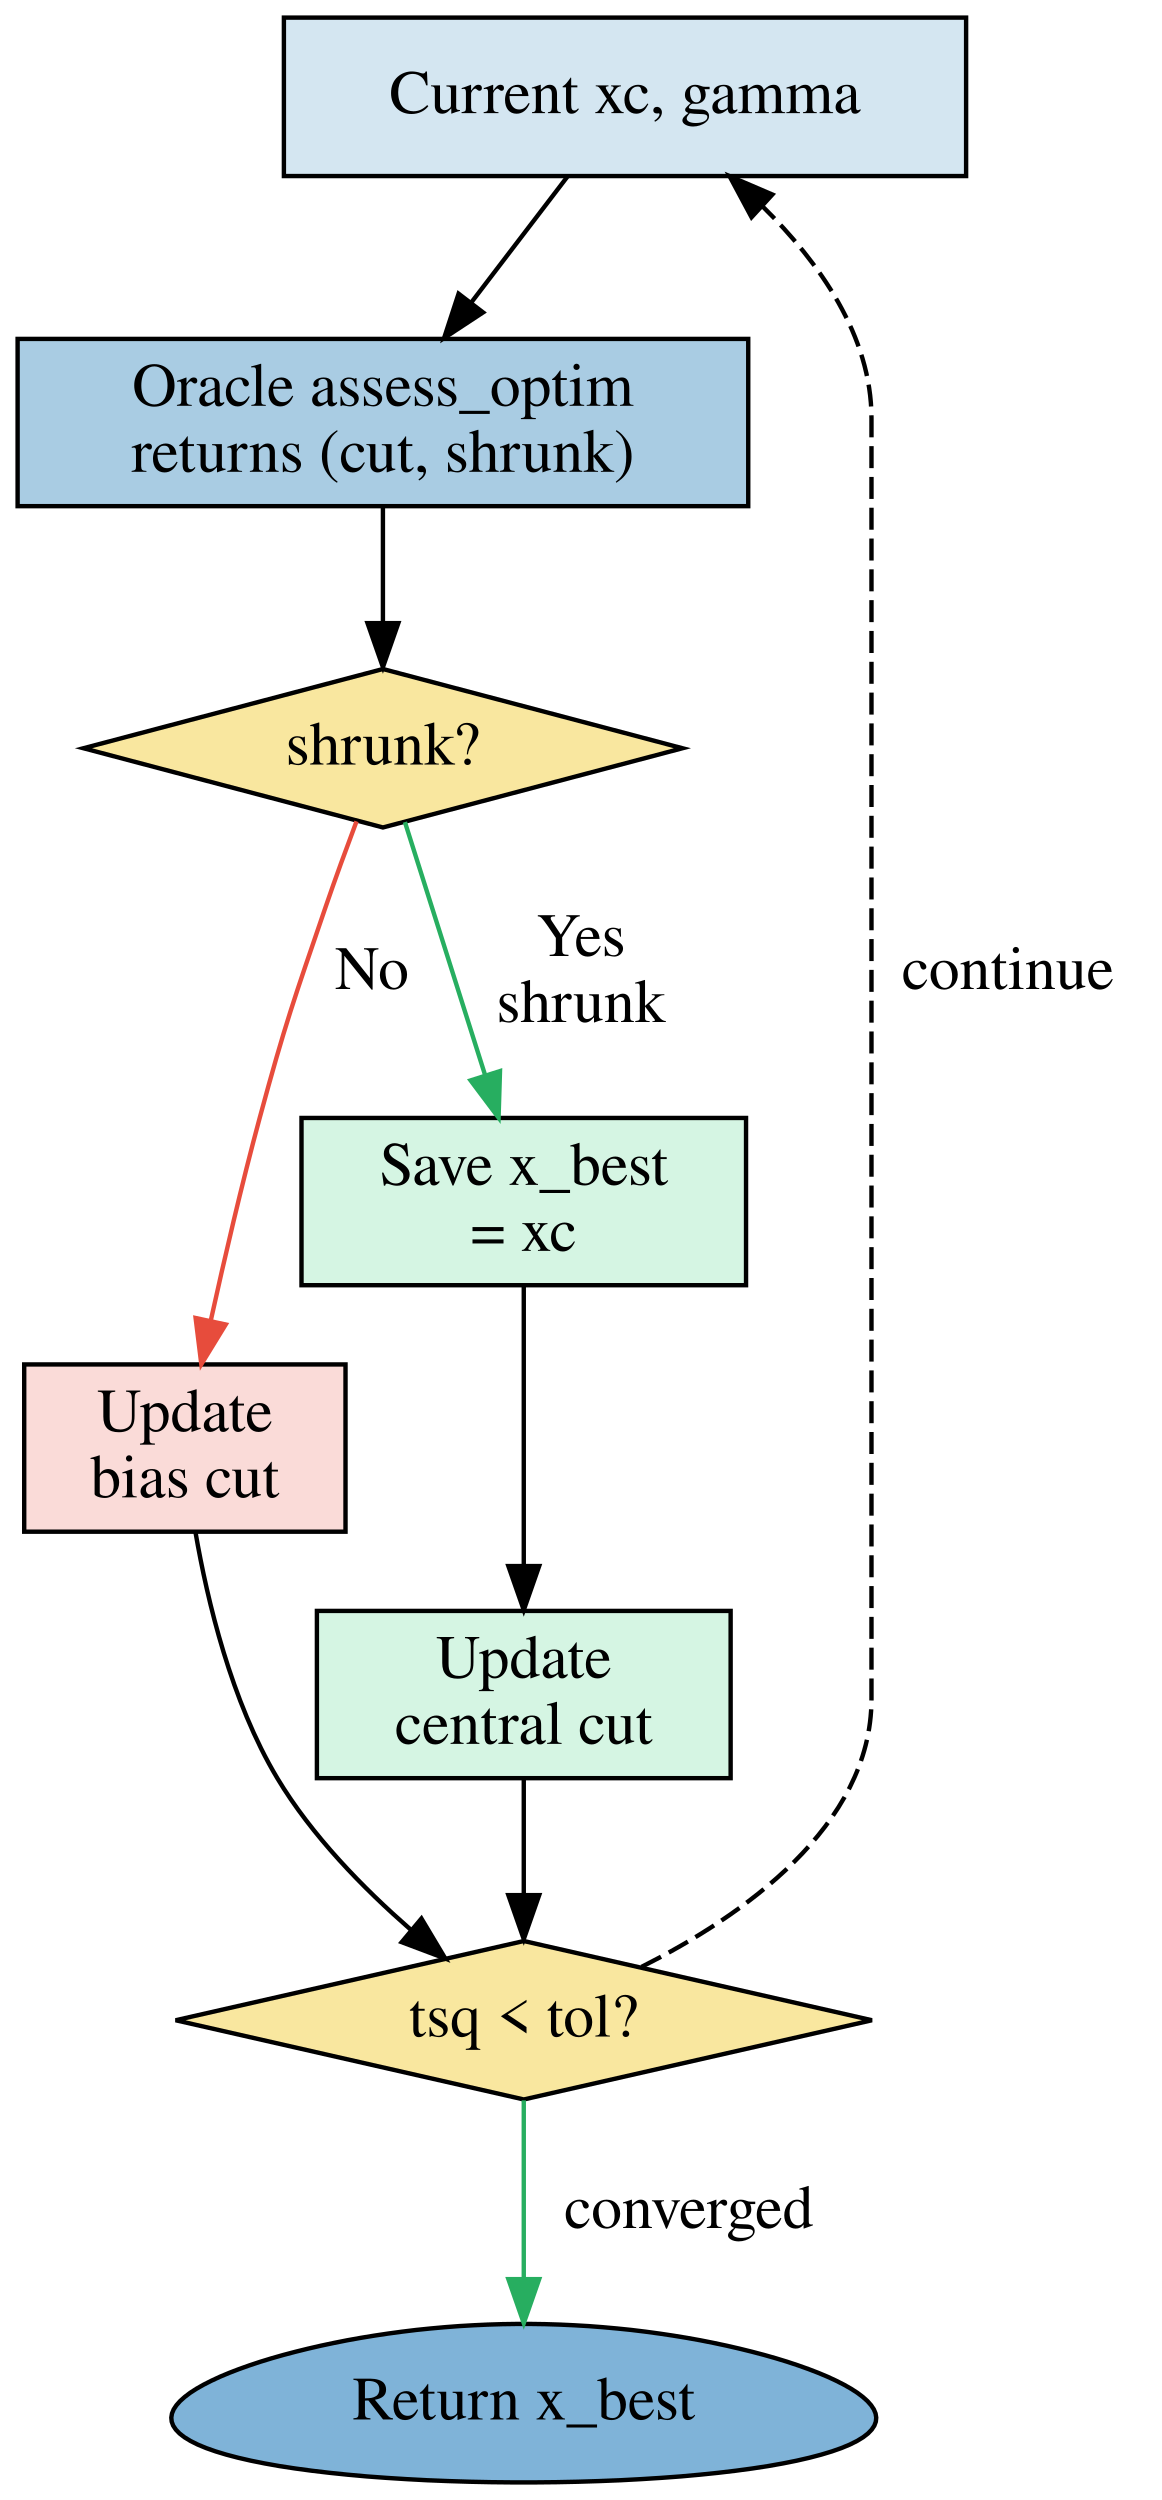
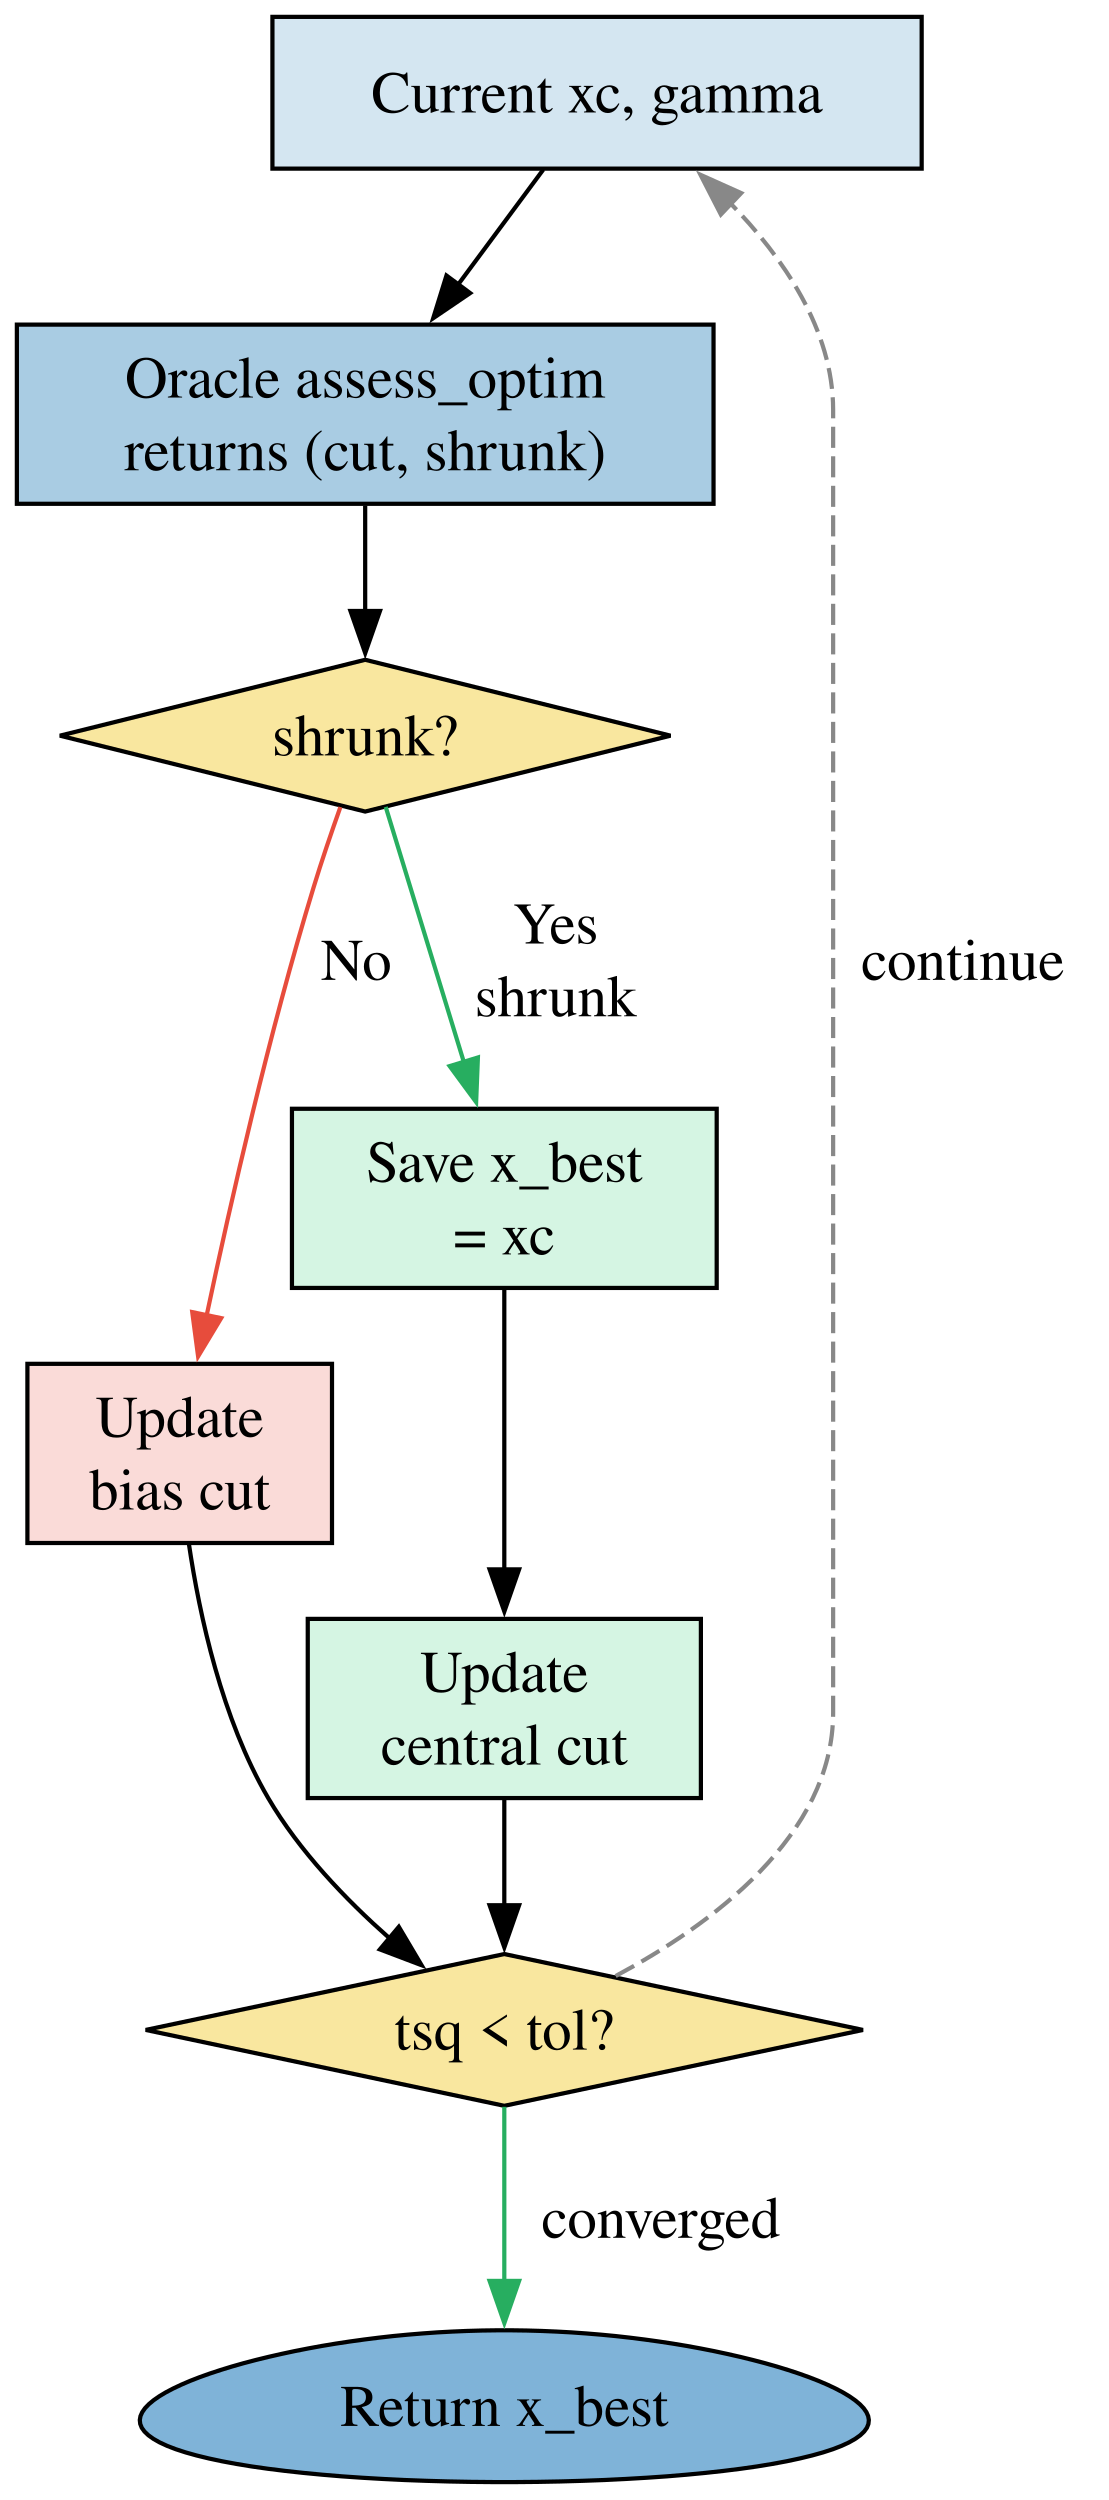
- <svg xmlns="http://www.w3.org/2000/svg" width="264pt" height="568pt" viewBox="0.00 0.00 264.00 568.00">
-   <g id="graph0" class="graph" transform="scale(1 1) rotate(0) translate(4 564)">
+ <svg xmlns="http://www.w3.org/2000/svg" width="263pt" height="593pt" viewBox="0.00 0.00 263.00 593.00">
+   <g id="graph0" class="graph" transform="scale(1 1) rotate(0) translate(4 588.75)">
    <g id="node1" class="node">
-       <polygon fill="#d4e6f1" stroke="black" points="215.5,-560 60.5,-560 60.5,-524 215.5,-524 215.5,-560" />
-       <text text-anchor="middle" x="138" y="-538.3" font-family="Times,serif" font-size="14.00">Current xc, gamma</text>
+       <polygon fill="#d4e6f1" stroke="black" points="214.62,-584.75 60.62,-584.75 60.62,-548.75 214.62,-548.75 214.62,-584.75" />
+       <text xml:space="preserve" text-anchor="middle" x="137.62" y="-562.08" font-family="Times,serif" font-size="14.00">Current xc, gamma</text>
    </g>
    <g id="node2" class="node">
-       <polygon fill="#a9cce3" stroke="black" points="166,-487 0,-487 0,-449 166,-449 166,-487" />
-       <text text-anchor="middle" x="83" y="-471.8" font-family="Times,serif" font-size="14.00">Oracle assess_optim</text>
-       <text text-anchor="middle" x="83" y="-456.8" font-family="Times,serif" font-size="14.00">returns (cut, shrunk)</text>
+       <polygon fill="#a9cce3" stroke="black" points="165.25,-511.75 0,-511.75 0,-469.25 165.25,-469.25 165.25,-511.75" />
+       <text xml:space="preserve" text-anchor="middle" x="82.62" y="-494.45" font-family="Times,serif" font-size="14.00">Oracle assess_optim</text>
+       <text xml:space="preserve" text-anchor="middle" x="82.62" y="-477.2" font-family="Times,serif" font-size="14.00">returns (cut, shrunk)</text>
    </g>
    <g id="edge1" class="edge">
-       <path fill="none" stroke="black" d="M124.97,-523.94C118.43,-515.38 110.37,-504.83 103.07,-495.27" />
-       <polygon fill="black" stroke="black" points="105.75,-493.02 96.9,-487.2 100.19,-497.27 105.75,-493.02" />
+       <path fill="none" stroke="black" d="M124.87,-548.53C118.82,-540.37 111.43,-530.38 104.53,-521.07" />
+       <polygon fill="black" stroke="black" points="107.52,-519.23 98.76,-513.28 101.9,-523.39 107.52,-519.23" />
    </g>
    <g id="node3" class="node">
-       <polygon fill="#f9e79f" stroke="black" points="83,-412 14.96,-394 83,-376 151.04,-394 83,-412" />
-       <text text-anchor="middle" x="83" y="-390.3" font-family="Times,serif" font-size="14.00">shrunk?</text>
+       <polygon fill="#f9e79f" stroke="black" points="82.62,-432.25 10.21,-414.25 82.62,-396.25 155.04,-414.25 82.62,-432.25" />
+       <text xml:space="preserve" text-anchor="middle" x="82.62" y="-409.57" font-family="Times,serif" font-size="14.00">shrunk?</text>
    </g>
    <g id="edge2" class="edge">
-       <path fill="none" stroke="black" d="M83,-448.83C83,-440.89 83,-431.41 83,-422.63" />
-       <polygon fill="black" stroke="black" points="86.5,-422.42 83,-412.42 79.5,-422.42 86.5,-422.42" />
+       <path fill="none" stroke="black" d="M82.62,-468.82C82.62,-461 82.62,-451.97 82.62,-443.57" />
+       <polygon fill="black" stroke="black" points="86.13,-443.83 82.63,-433.83 79.13,-443.83 86.13,-443.83" />
    </g>
    <g id="node5" class="node">
-       <polygon fill="#fadbd8" stroke="black" points="74.5,-254 1.5,-254 1.5,-216 74.5,-216 74.5,-254" />
-       <text text-anchor="middle" x="38" y="-238.8" font-family="Times,serif" font-size="14.00">Update</text>
-       <text text-anchor="middle" x="38" y="-223.8" font-family="Times,serif" font-size="14.00">bias cut</text>
+       <polygon fill="#fadbd8" stroke="black" points="74.75,-265.25 2.5,-265.25 2.5,-222.75 74.75,-222.75 74.75,-265.25" />
+       <text xml:space="preserve" text-anchor="middle" x="38.62" y="-247.95" font-family="Times,serif" font-size="14.00">Update</text>
+       <text xml:space="preserve" text-anchor="middle" x="38.62" y="-230.7" font-family="Times,serif" font-size="14.00">bias cut</text>
    </g>
    <g id="edge4" class="edge">
-       <path fill="none" stroke="#e74c3c" d="M77,-377.38C74.73,-371.35 72.18,-364.38 70,-358 62.77,-336.85 60.84,-331.57 55,-310 50.91,-294.89 46.96,-277.88 43.89,-263.98" />
-       <polygon fill="#e74c3c" stroke="#e74c3c" points="47.28,-263.07 41.74,-254.04 40.44,-264.55 47.28,-263.07" />
-       <text text-anchor="middle" x="80.5" y="-339.3" font-family="Times,serif" font-size="14.00">No</text>
+       <path fill="none" stroke="#e74c3c" d="M76.74,-397.31C74.63,-391.36 72.29,-384.53 70.38,-378.25 59.91,-343.97 50.76,-303.88 45.01,-276.69" />
+       <polygon fill="#e74c3c" stroke="#e74c3c" points="48.46,-276.09 42.99,-267.01 41.6,-277.52 48.46,-276.09" />
+       <text xml:space="preserve" text-anchor="middle" x="80.5" y="-356.32" font-family="Times,serif" font-size="14.00">No</text>
    </g>
    <g id="node6" class="node">
-       <polygon fill="#d5f5e3" stroke="black" points="165.5,-310 64.5,-310 64.5,-272 165.5,-272 165.5,-310" />
-       <text text-anchor="middle" x="115" y="-294.8" font-family="Times,serif" font-size="14.00">Save x_best</text>
-       <text text-anchor="middle" x="115" y="-279.8" font-family="Times,serif" font-size="14.00">= xc</text>
+       <polygon fill="#d5f5e3" stroke="black" points="166,-325.75 65.25,-325.75 65.25,-283.25 166,-283.25 166,-325.75" />
+       <text xml:space="preserve" text-anchor="middle" x="115.62" y="-308.45" font-family="Times,serif" font-size="14.00">Save x_best</text>
+       <text xml:space="preserve" text-anchor="middle" x="115.62" y="-291.2" font-family="Times,serif" font-size="14.00">= xc</text>
    </g>
    <g id="edge3" class="edge">
-       <path fill="none" stroke="#27ae60" d="M88,-377.22C92.86,-361.86 100.36,-338.21 106.22,-319.72" />
-       <polygon fill="#27ae60" stroke="#27ae60" points="109.6,-320.65 109.28,-310.06 102.92,-318.53 109.6,-320.65" />
-       <text text-anchor="middle" x="128" y="-346.8" font-family="Times,serif" font-size="14.00">Yes</text>
-       <text text-anchor="middle" x="128" y="-331.8" font-family="Times,serif" font-size="14.00">shrunk</text>
+       <path fill="none" stroke="#27ae60" d="M87.49,-397.35C92.35,-381.5 99.94,-356.71 106.01,-336.88" />
+       <polygon fill="#27ae60" stroke="#27ae60" points="109.36,-337.92 108.94,-327.33 102.66,-335.87 109.36,-337.92" />
+       <text xml:space="preserve" text-anchor="middle" x="127.8" y="-364.95" font-family="Times,serif" font-size="14.00">Yes</text>
+       <text xml:space="preserve" text-anchor="middle" x="127.8" y="-347.7" font-family="Times,serif" font-size="14.00">shrunk</text>
    </g>
    <g id="node4" class="node">
-       <polygon fill="#d5f5e3" stroke="black" points="162,-198 68,-198 68,-160 162,-160 162,-198" />
-       <text text-anchor="middle" x="115" y="-182.8" font-family="Times,serif" font-size="14.00">Update</text>
-       <text text-anchor="middle" x="115" y="-167.8" font-family="Times,serif" font-size="14.00">central cut</text>
+       <polygon fill="#d5f5e3" stroke="black" points="162.25,-204.75 69,-204.75 69,-162.25 162.25,-162.25 162.25,-204.75" />
+       <text xml:space="preserve" text-anchor="middle" x="115.62" y="-187.45" font-family="Times,serif" font-size="14.00">Update</text>
+       <text xml:space="preserve" text-anchor="middle" x="115.62" y="-170.2" font-family="Times,serif" font-size="14.00">central cut</text>
    </g>
    <g id="node7" class="node">
-       <polygon fill="#f9e79f" stroke="black" points="115,-123 35.9,-105 115,-87 194.1,-105 115,-123" />
-       <text text-anchor="middle" x="115" y="-101.3" font-family="Times,serif" font-size="14.00">tsq &lt; tol?</text>
+       <polygon fill="#f9e79f" stroke="black" points="115.62,-125.25 30.56,-107.25 115.62,-89.25 200.69,-107.25 115.62,-125.25" />
+       <text xml:space="preserve" text-anchor="middle" x="115.62" y="-102.58" font-family="Times,serif" font-size="14.00">tsq &lt; tol?</text>
    </g>
    <g id="edge6" class="edge">
-       <path fill="none" stroke="black" d="M115,-159.83C115,-151.89 115,-142.41 115,-133.63" />
-       <polygon fill="black" stroke="black" points="118.5,-133.42 115,-123.42 111.5,-133.42 118.5,-133.42" />
+       <path fill="none" stroke="black" d="M115.62,-161.82C115.62,-154 115.62,-144.97 115.62,-136.57" />
+       <polygon fill="black" stroke="black" points="119.13,-136.83 115.63,-126.83 112.13,-136.83 119.13,-136.83" />
    </g>
    <g id="edge7" class="edge">
-       <path fill="none" stroke="black" d="M40.41,-215.9C43.12,-200.23 48.56,-177.41 59,-160 66.8,-146.98 78.54,-134.99 89.26,-125.63" />
-       <polygon fill="black" stroke="black" points="91.75,-128.11 97.18,-119.01 87.26,-122.74 91.75,-128.11" />
+       <path fill="none" stroke="black" d="M40.8,-222.58C43.33,-205.51 48.66,-181.01 59.62,-162.25 66.95,-149.71 78,-138.18 88.35,-129.03" />
+       <polygon fill="black" stroke="black" points="90.6,-131.71 96,-122.6 86.1,-126.35 90.6,-131.71" />
    </g>
    <g id="edge5" class="edge">
-       <path fill="none" stroke="black" d="M115,-271.84C115,-254.56 115,-228.31 115,-208.29" />
-       <polygon fill="black" stroke="black" points="118.5,-208.19 115,-198.19 111.5,-208.19 118.5,-208.19" />
+       <path fill="none" stroke="black" d="M115.62,-282.77C115.62,-264.43 115.62,-237.38 115.62,-216.3" />
+       <polygon fill="black" stroke="black" points="119.13,-216.5 115.63,-206.5 112.13,-216.5 119.13,-216.5" />
    </g>
    <g id="edge8" class="edge">
-       <path fill="none" stroke="#000000" stroke-dasharray="5,2" d="M141.75,-117.12C164.66,-128.65 194,-149.05 194,-178 194,-469 194,-469 194,-469 194,-487.67 182.13,-504.41 169.32,-517.04" />
-       <polygon fill="#000000" stroke="#000000" points="166.75,-514.64 161.75,-523.98 171.48,-519.8 166.75,-514.64" />
-       <text text-anchor="middle" x="225" y="-339.3" font-family="Times,serif" font-size="14.00">continue</text>
+       <path fill="none" stroke="#888888" stroke-dasharray="5,2" d="M142.03,-120.04C164.66,-132.14 193.62,-153.33 193.62,-182.5 193.62,-491.5 193.62,-491.5 193.62,-491.5 193.62,-510.49 181.81,-527.7 169.03,-540.76" />
+       <polygon fill="#888888" stroke="#888888" points="166.99,-537.87 162.15,-547.29 171.81,-542.95 166.99,-537.87" />
+       <text xml:space="preserve" text-anchor="middle" x="224.38" y="-356.32" font-family="Times,serif" font-size="14.00">continue</text>
    </g>
    <g id="node8" class="node">
-       <polygon fill="#7fb3d8" stroke="black" points="122.41,-0.05 127.32,-0.15 132.17,-0.3 136.96,-0.49 141.65,-0.74 146.24,-1.03 150.7,-1.36 155.01,-1.75 159.17,-2.18 163.15,-2.65 166.93,-3.16 170.52,-3.71 173.89,-4.31 177.03,-4.94 179.94,-5.61 182.6,-6.31 185.01,-7.04 187.17,-7.8 189.07,-8.59 190.71,-9.41 192.09,-10.25 193.2,-11.11 194.05,-11.99 194.65,-12.89 194.99,-13.8 195.08,-14.72 194.93,-15.65 194.54,-16.59 193.92,-17.53 193.09,-18.47 192.04,-19.41 190.8,-20.35 189.36,-21.28 187.74,-22.2 185.95,-23.11 184.01,-24.01 181.91,-24.89 179.68,-25.75 177.32,-26.59 174.85,-27.41 172.27,-28.2 169.6,-28.96 166.83,-29.69 164,-30.39 161.09,-31.06 158.12,-31.69 155.1,-32.29 152.03,-32.84 148.92,-33.35 145.78,-33.82 142.61,-34.25 139.41,-34.64 136.19,-34.97 132.96,-35.26 129.71,-35.51 126.45,-35.7 123.19,-35.85 119.91,-35.95 116.64,-36 113.36,-36 110.09,-35.95 106.81,-35.85 103.55,-35.7 100.29,-35.51 97.04,-35.26 93.81,-34.97 90.59,-34.64 87.39,-34.25 84.22,-33.82 81.08,-33.35 77.97,-32.84 74.9,-32.29 71.88,-31.69 68.91,-31.06 66,-30.39 63.17,-29.69 60.4,-28.96 57.73,-28.2 55.15,-27.41 52.68,-26.59 50.32,-25.75 48.09,-24.89 45.99,-24.01 44.05,-23.11 42.26,-22.2 40.64,-21.28 39.2,-20.35 37.96,-19.41 36.91,-18.47 36.08,-17.53 35.46,-16.59 35.07,-15.65 34.92,-14.72 35.01,-13.8 35.35,-12.89 35.95,-11.99 36.8,-11.11 37.91,-10.25 39.29,-9.41 40.93,-8.59 42.83,-7.8 44.99,-7.04 47.4,-6.31 50.06,-5.61 52.97,-4.94 56.11,-4.31 59.48,-3.71 63.07,-3.16 66.85,-2.65 70.83,-2.18 74.99,-1.75 79.3,-1.36 83.76,-1.03 88.35,-0.74 93.04,-0.49 97.83,-0.3 102.68,-0.15 107.59,-0.05 112.53,0 117.47,0 122.41,-0.05" />
-       <text text-anchor="middle" x="115" y="-14.3" font-family="Times,serif" font-size="14.00">Return x_best</text>
+       <polygon fill="#7fb3d8" stroke="black" points="123.63,-0.05 128.92,-0.15 134.17,-0.3 139.33,-0.49 144.4,-0.74 149.36,-1.03 154.17,-1.36 158.83,-1.75 163.32,-2.18 167.61,-2.65 171.7,-3.16 175.57,-3.71 179.21,-4.31 182.6,-4.94 185.74,-5.61 188.62,-6.31 191.23,-7.04 193.56,-7.8 195.61,-8.59 197.38,-9.41 198.86,-10.25 200.06,-11.11 200.98,-11.99 201.63,-12.89 201.99,-13.8 202.09,-14.72 201.93,-15.65 201.51,-16.59 200.85,-17.53 199.95,-18.47 198.82,-19.41 197.47,-20.35 195.92,-21.28 194.17,-22.2 192.24,-23.11 190.14,-24.01 187.88,-24.89 185.47,-25.75 182.92,-26.59 180.25,-27.41 177.47,-28.2 174.58,-28.96 171.6,-29.69 168.53,-30.39 165.39,-31.06 162.19,-31.69 158.92,-32.29 155.61,-32.84 152.25,-33.35 148.86,-33.82 145.44,-34.25 141.98,-34.64 138.51,-34.97 135.02,-35.26 131.51,-35.51 127.99,-35.7 124.46,-35.85 120.93,-35.95 117.39,-36 113.86,-36 110.32,-35.95 106.79,-35.85 103.26,-35.7 99.74,-35.51 96.23,-35.26 92.74,-34.97 89.27,-34.64 85.81,-34.25 82.39,-33.82 79,-33.35 75.64,-32.84 72.33,-32.29 69.06,-31.69 65.86,-31.06 62.72,-30.39 59.65,-29.69 56.67,-28.96 53.78,-28.2 51,-27.41 48.33,-26.59 45.78,-25.75 43.37,-24.89 41.11,-24.01 39.01,-23.11 37.08,-22.2 35.33,-21.28 33.78,-20.35 32.43,-19.41 31.3,-18.47 30.4,-17.53 29.74,-16.59 29.32,-15.65 29.16,-14.72 29.26,-13.8 29.62,-12.89 30.27,-11.99 31.19,-11.11 32.39,-10.25 33.87,-9.41 35.64,-8.59 37.69,-7.8 40.02,-7.04 42.63,-6.31 45.51,-5.61 48.65,-4.94 52.04,-4.31 55.68,-3.71 59.55,-3.16 63.64,-2.65 67.93,-2.18 72.42,-1.75 77.08,-1.36 81.89,-1.03 86.85,-0.74 91.92,-0.49 97.08,-0.3 102.33,-0.15 107.62,-0.05 112.95,0 118.3,0 123.63,-0.05" />
+       <text xml:space="preserve" text-anchor="middle" x="115.62" y="-13.32" font-family="Times,serif" font-size="14.00">Return x_best</text>
    </g>
    <g id="edge9" class="edge">
-       <path fill="none" stroke="#27ae60" d="M115,-86.8C115,-75.16 115,-59.55 115,-46.24" />
-       <polygon fill="#27ae60" stroke="#27ae60" points="118.5,-46.18 115,-36.18 111.5,-46.18 118.5,-46.18" />
-       <text text-anchor="middle" x="152.5" y="-57.8" font-family="Times,serif" font-size="14.00">converged</text>
+       <path fill="none" stroke="#27ae60" d="M115.62,-89.01C115.62,-77.18 115.62,-61.2 115.62,-47.5" />
+       <polygon fill="#27ae60" stroke="#27ae60" points="119.13,-47.72 115.63,-37.72 112.13,-47.72 119.13,-47.72" />
+       <text xml:space="preserve" text-anchor="middle" x="152.75" y="-57.95" font-family="Times,serif" font-size="14.00">converged</text>
    </g>
  </g>
</svg>
